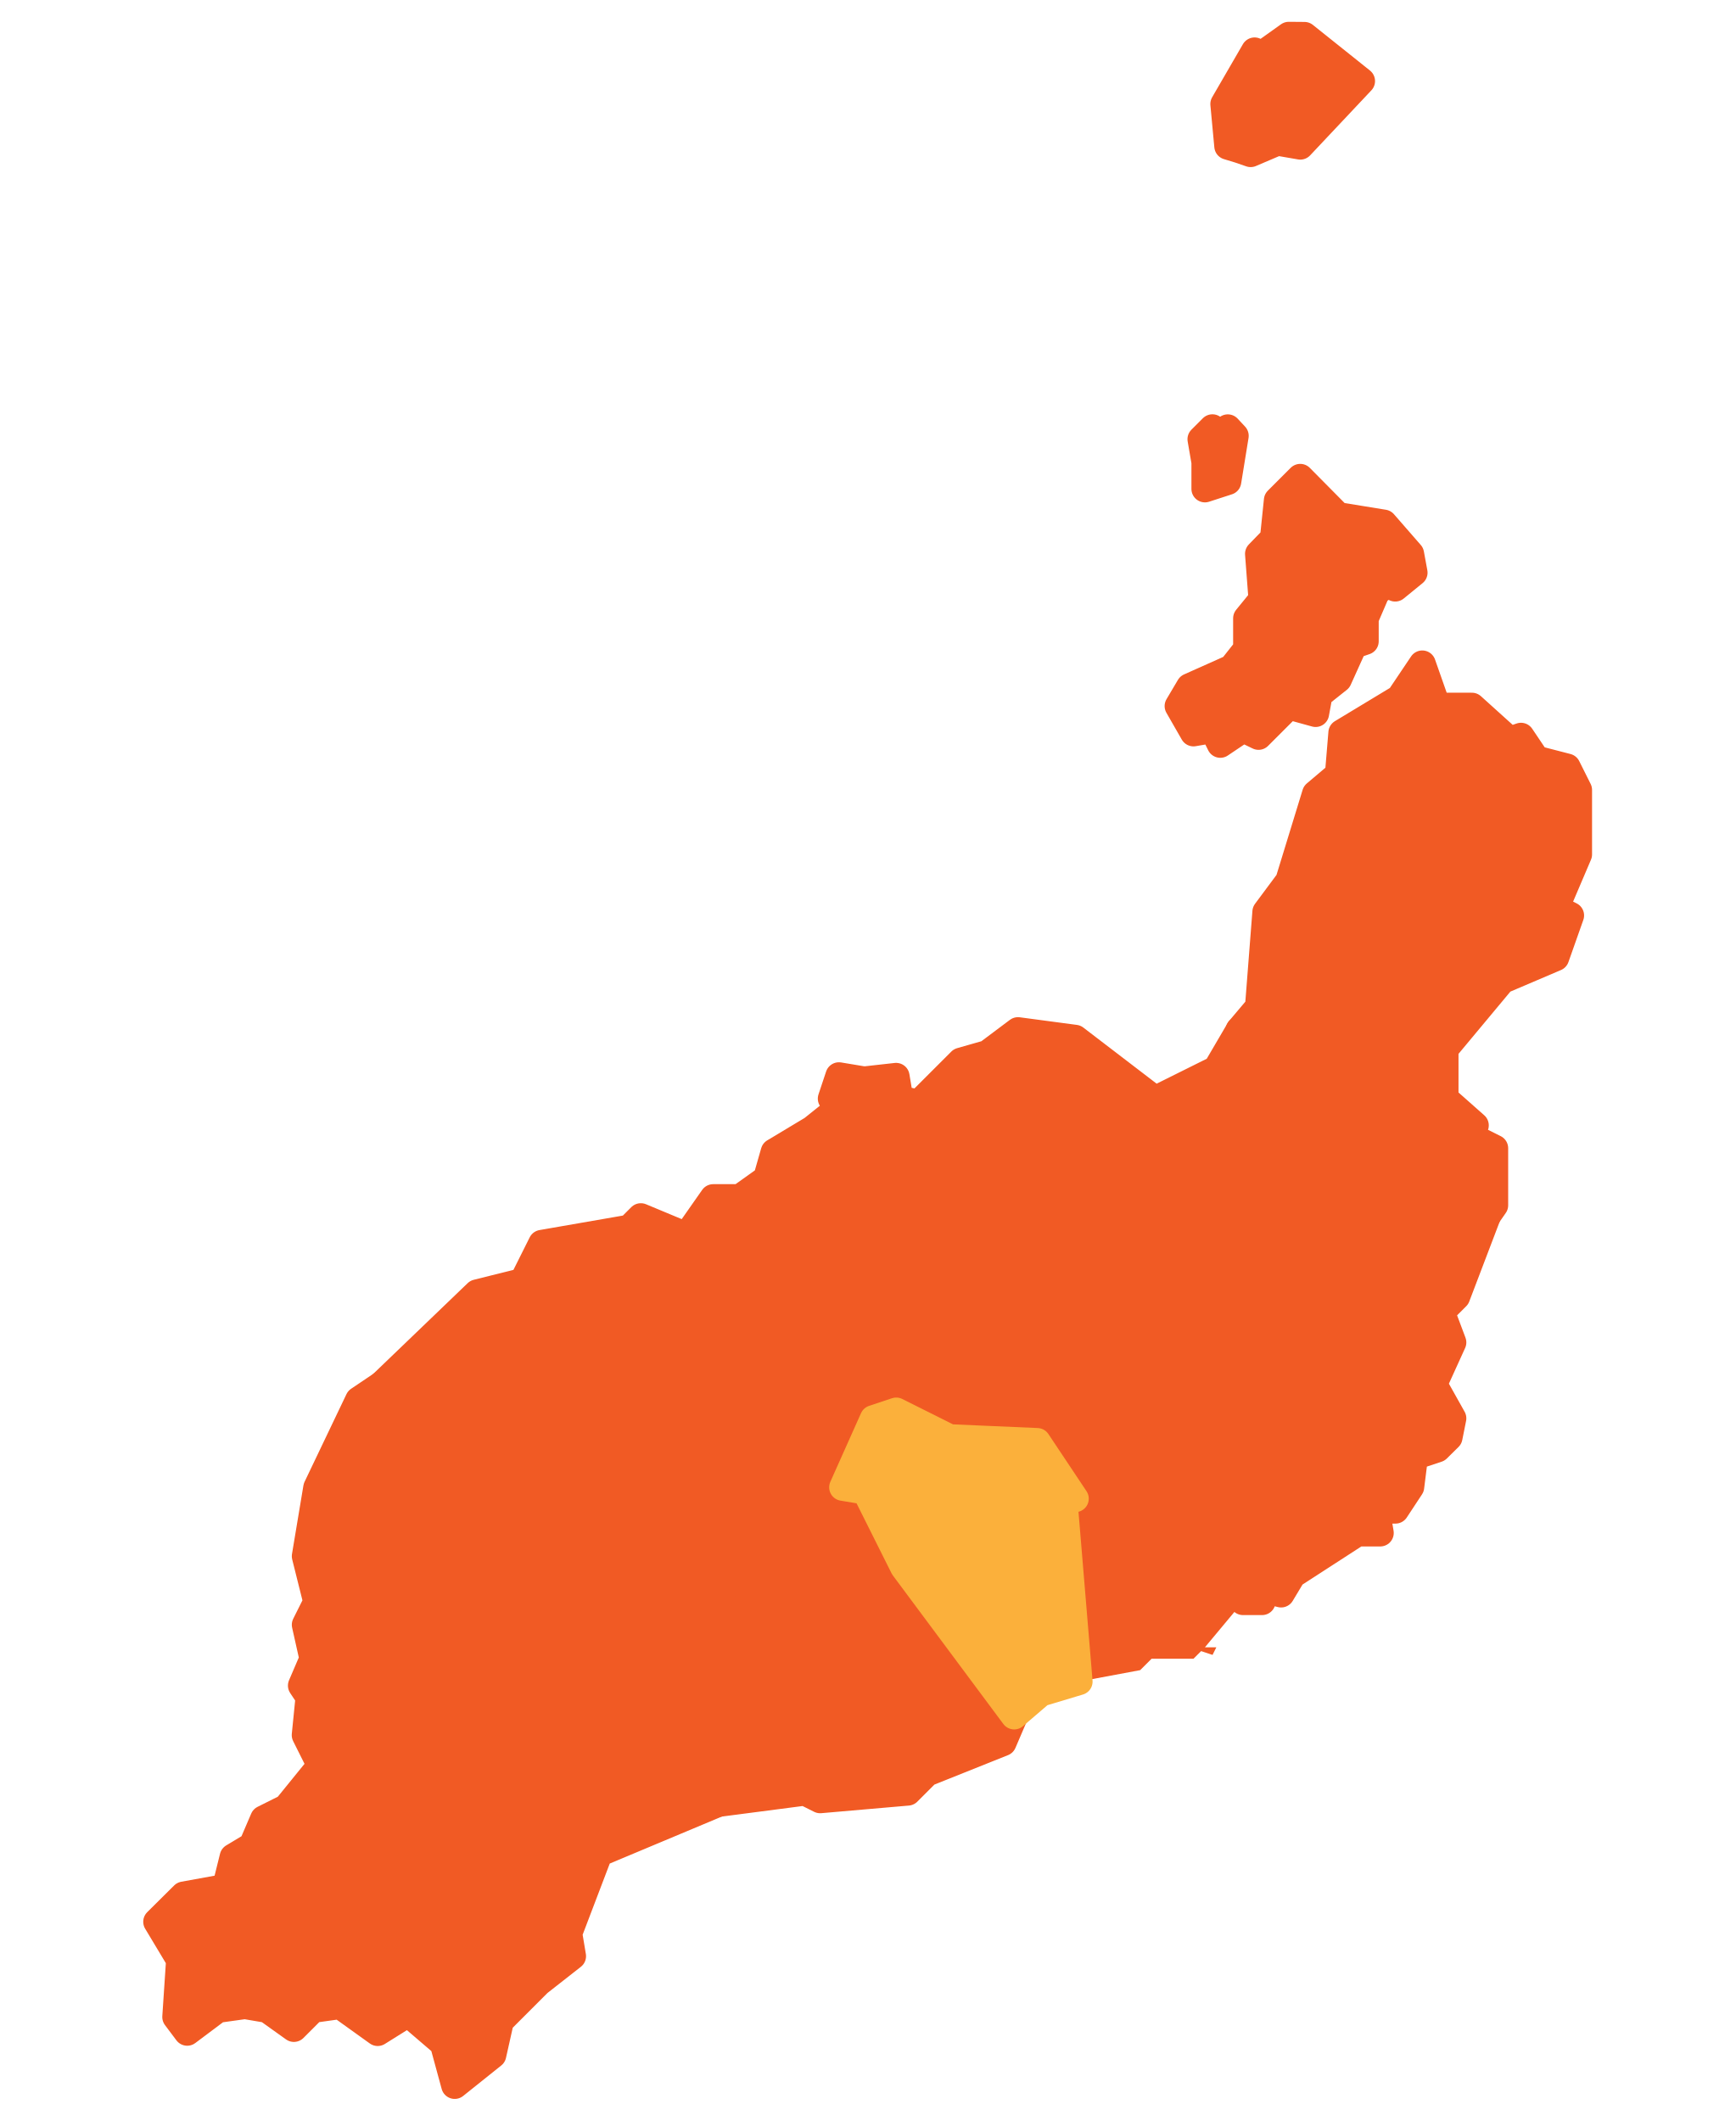
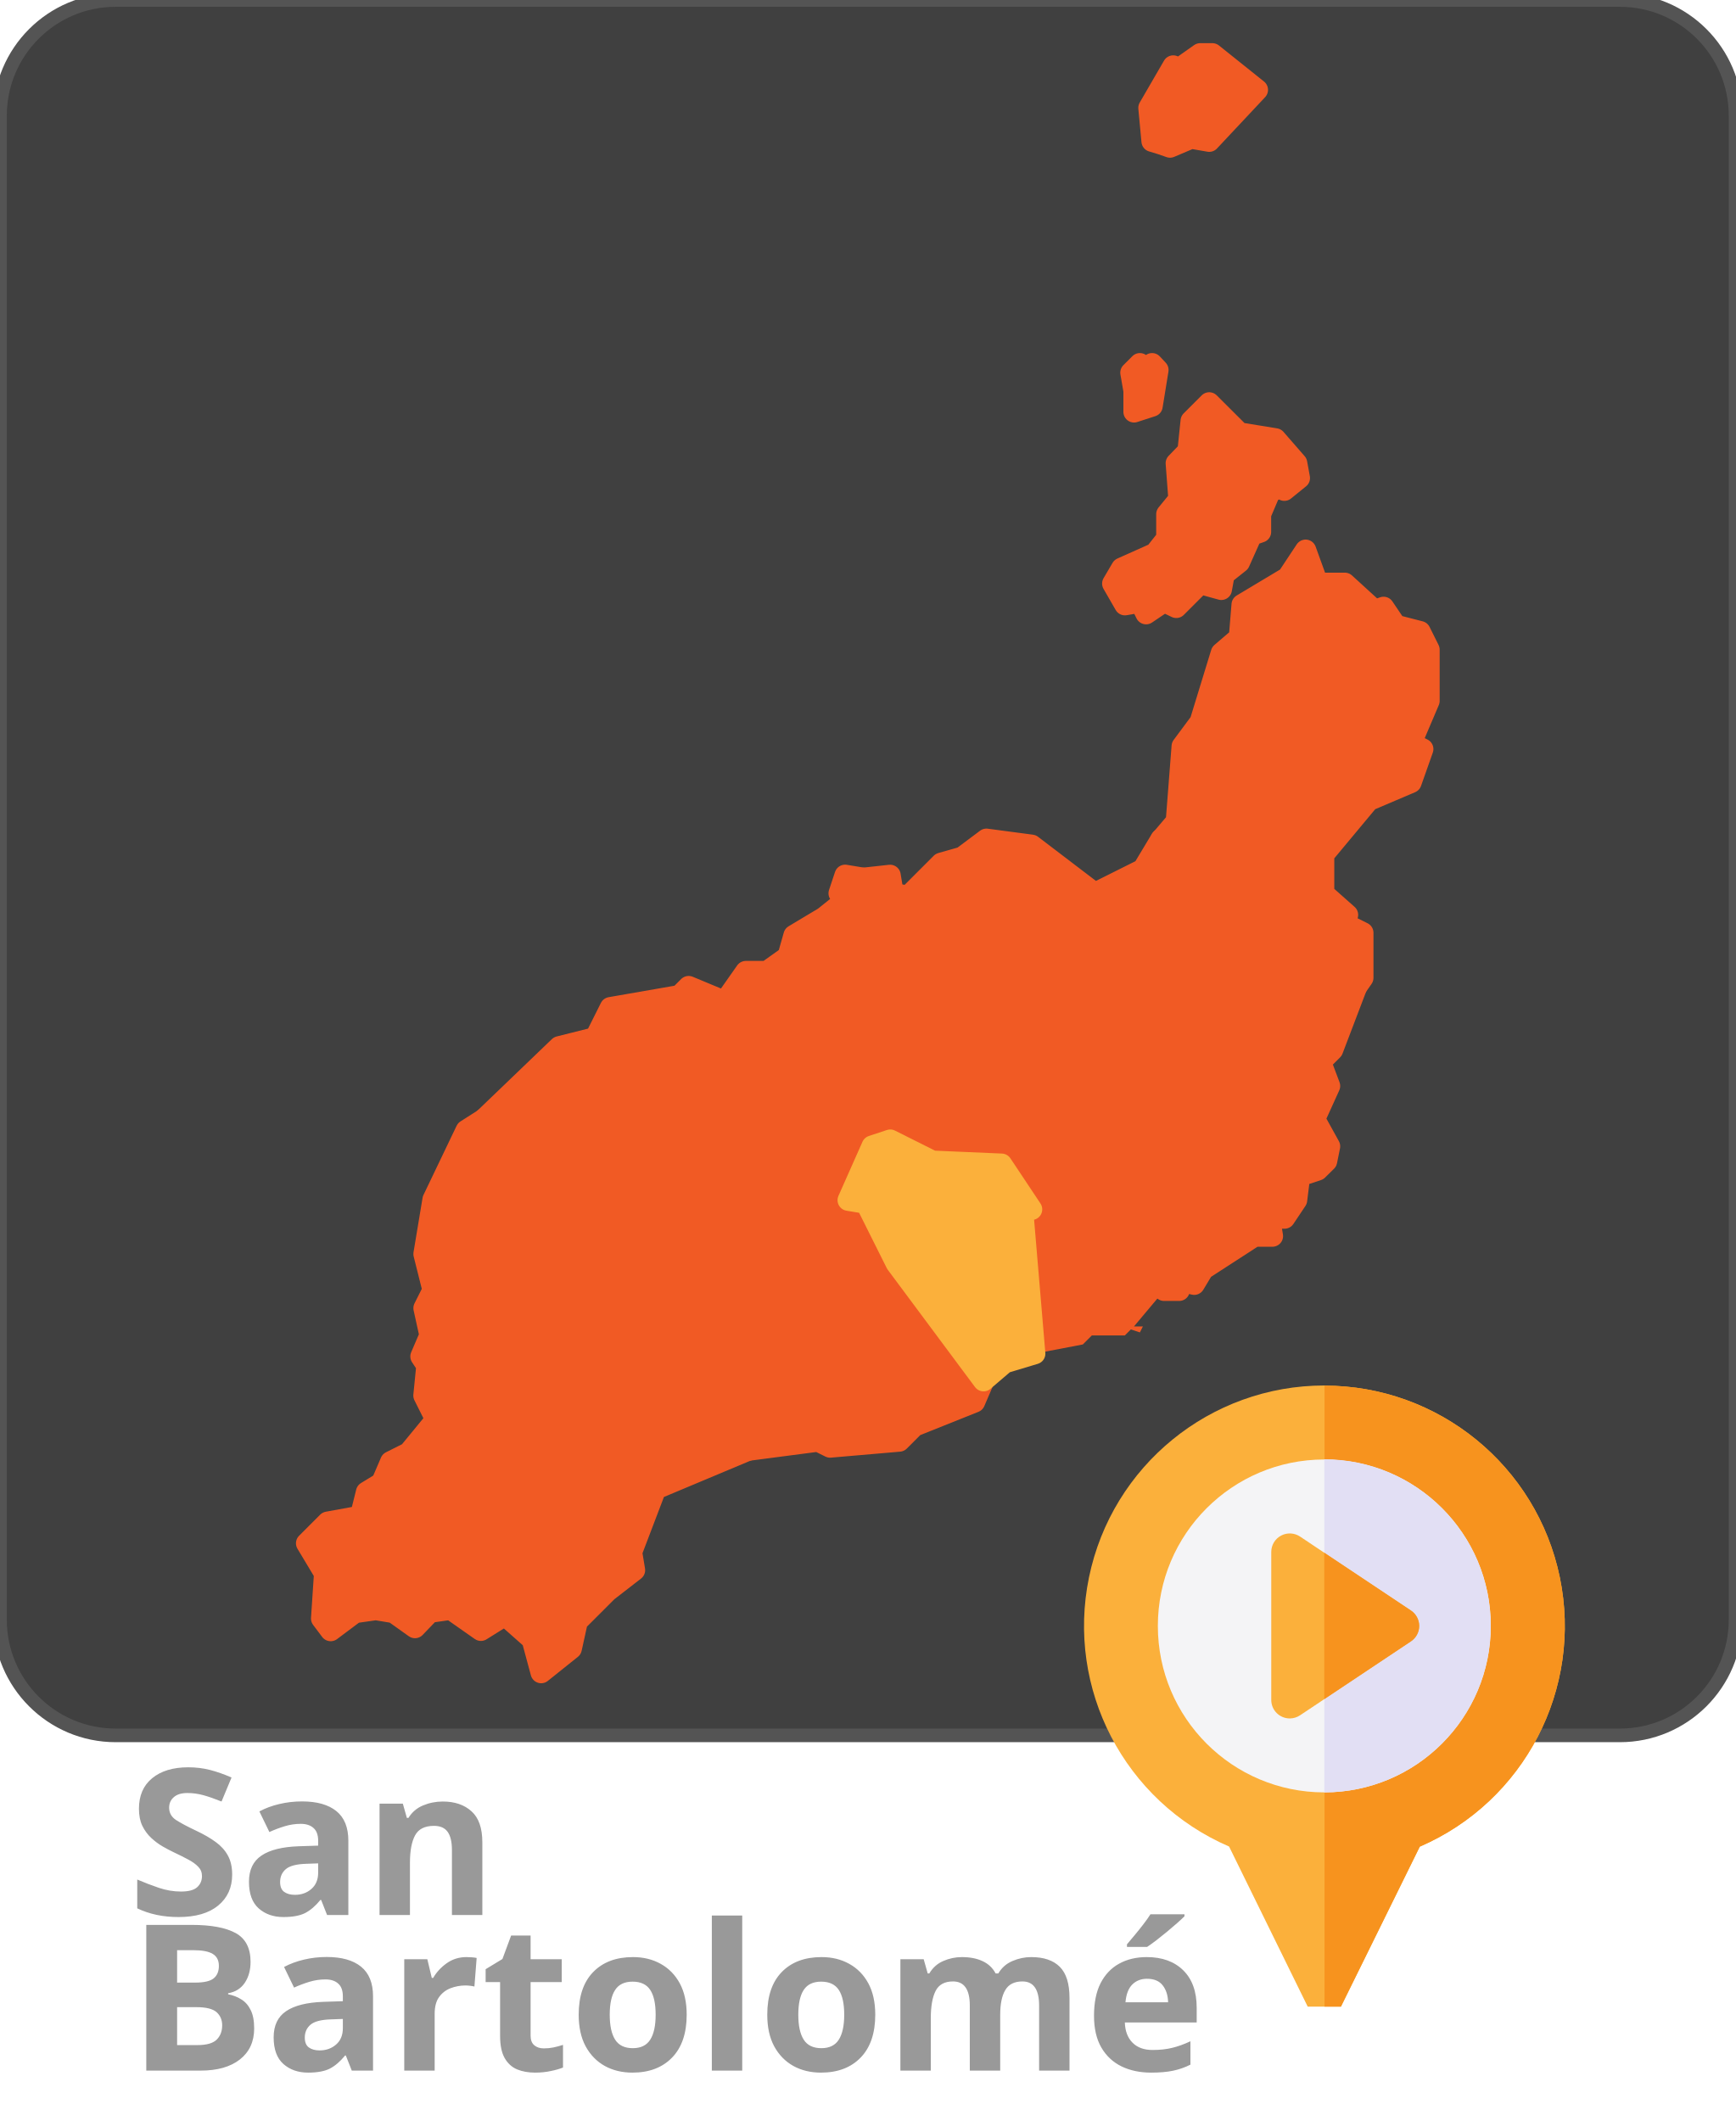
<svg xmlns="http://www.w3.org/2000/svg" id="Municipios_de_la_provincia_de_Santa_Cruz_de_Tenerife" data-name="Municipios de la provincia de Santa Cruz de Tenerife" viewBox="0 0 255.12 311.81">
  <defs>
-     <style>.cls-1,.cls-2{fill:#f15a24;}.cls-2{stroke:#f15a24;}.cls-2,.cls-3{stroke-linejoin:round;stroke-width:3.97px;}.cls-3{fill:#fbb03b;stroke:#fbb03b;}</style>
+     <style>.cls-1{fill:#404040;stroke:#545454;stroke-miterlimit:10;stroke-width:2px;}.cls-2{font-size:30px;fill:#999;font-family:ZillaSlab-SemiBold, Zilla Slab;font-weight:700;}.cls-3,.cls-4{fill:#f15a24;}.cls-4{stroke:#f15a24;}.cls-4,.cls-5{stroke-linejoin:round;stroke-width:3.13px;}.cls-5,.cls-6{fill:#fbb03b;}.cls-5{stroke:#fbb03b;}.cls-7{fill:#f7931e;}.cls-8{fill:#f4f4f6;}.cls-9{fill:#e2dff4;}</style>
  </defs>
-   <path id="Arrecife" class="cls-1" d="M182.72,235.45l-5.6,6.72h1.68l-.56,1.12-1.68-.56-1.12,1.12h-6.16l-1.68,1.68-9,1.68-2.24-26.89h1.68l3.92.56,9.52-2.8.56,2.24,1.12-.56-1.12,5,1.68,4.48,7.28,2.8Z" />
-   <path id="Haría" class="cls-2" d="M189.45,5.19,185.51,8l-1.09-.51-4.52,7.8.58,6.2,1.68.51,1.68.58,3.94-1.68,3.36.58,9-9.56-8.39-6.71Zm-11.23,57.7-1.68,1.68.58,3.36v3.94l3.36-1.09,1.09-6.71-1.09-1.17-1.09,1.17Zm12.91,7.29-3.36,3.36-.58,5.62L185,81.42l.51,6.71-2.26,2.77v4.52l-2.19,2.77-6.2,2.77-1.68,2.84,2.26,3.94,3.36-.58v1.09l.58,1.17,3.36-2.26,2.26,1.09,4.45-4.45,3.94,1.09.51-2.77,2.84-2.26,2.26-5,1.68-.58V90.9L202.36,87,204,85.87l1.09.58,2.77-2.26-.51-2.77-3.94-4.52-6.71-1.09Zm17.94,27.43-3.36,5-8.46,5.11-.51,6.13-3.36,2.84-3.94,12.84-3.36,4.52-1.09,14-2.84,3.36,1.09,7.8,9.56,3.94,7.29,7.29L213,177.19l5.54,1.68,1.17-1.68V168.8l-3.36-1.68.51-1.68-4.45-3.94v-7.29l8.39-10.07,7.88-3.36,2.19-6.2-2.19-1.09,3.36-7.88v-9.48l-1.68-3.36-4.52-1.17-2.26-3.36-1.68.58-5.54-5h-5.11Z" />
-   <path id="Teguise" class="cls-2" d="M182.16,151.42l1.12,7.84,9.52,3.92,7.28,7.28L213,177.19l5.6,1.68-4.48,11.76-2.24,2.24,1.68,4.48-2.8,6.16,2.8,5-.56,2.8L211.29,213l-3.36,1.12-.56,4.48L205.13,222h-2.8l.56,3.36h-3.36L190,231.53l-1.68,2.8-2.24-.56-.56,1.68h-2.8L181,232.09l-7.28-2.8-1.68-4.48,1.12-5-1.12.56-.56-2.24-9.52,2.8-3.92-.56-5.6-8.4-12.88-.56-7.84-3.92-3.36,1.12,4.48-19-1.12-11.2-5-19.61,5-.56.56,3.36,2.8.56,6.16-6.16,3.92-1.12,4.48-3.36,8.4,1.12,11.76,9,9-4.48Z" />
-   <path id="Tías" class="cls-2" d="M107.66,229.85l16.25-11.2,3.36.56,5.6,11.2,16.25,21.85-1.68,3.92-11.2,4.48-2.8,2.8-12.88,1.12-2.24-1.12-12.88,1.68-2.24-23Z" />
-   <path id="Tinajo" class="cls-2" d="M56.12,203.52l14-13.45,6.72-1.68,2.8-5.6,12.88-2.24,1.68-1.68,6.72,2.8,3.92-5.6h3.92l3.92-2.8,1.12-3.92,5.6-3.36,2.8-2.24h2.24l-2.24-2.24,1.12-3.36,3.36.56,5,19.61,1.12,11.2-4.48,19-4.48,10.08-16.25,11.2-23-6.16Z" />
-   <path id="Yaiza" class="cls-2" d="M56.12,203.52l28.57,20.17,23,6.16-4.48,12.33,2.24,23-17.37,7.28-4.48,11.76.56,3.36-5,3.92-5.6,5.6-1.12,5-5.6,4.48-1.68-6.16L60,296l-4.48,2.8L50,294.84,46,295.4l-2.8,2.8-3.92-2.8L36,294.84,32,295.4l-4.48,3.36-1.68-2.24.56-8.4-3.36-5.6L27,278.59l6.16-1.12L34.27,273l2.8-1.68,1.68-3.92,3.36-1.68,5-6.16-2.24-4.48.56-5.6-1.12-1.68L46,243.86l-1.12-5,1.68-3.36-1.68-6.72,1.68-10.08,6.16-12.89Z" />
-   <path id="San_Bartolomé" data-name="San Bartolomé" class="cls-3" d="M128.38,208.56l3.36-1.12,7.84,3.92,12.88.56,5.6,8.4h-1.68l2.24,26.89L153,248.9l-3.92,3.36-16.25-21.85-5.6-11.2-3.36-.56Z" />
+   <rect class="cls-1" width="255.12" height="255.12" rx="17.01" ry="17.01" />
+   <text class="cls-2" transform="translate(18.8 281.53)">San<tspan x="0" y="22.87">Bartolomé</tspan>
+   </text>
+   <path id="Arrecife" class="cls-3" d="M171.12,189.72,166.69,195H168l-.44.88-1.33-.44-.88.88H160.5l-1.33,1.33L152.1,199l-1.77-21.23h1.33l3.1.44,7.52-2.21.44,1.77.88-.44-.88,4,1.33,3.54,5.75,2.21Z" />
+   <path id="Haría" class="cls-4" d="M176.43,7.91l-3.11,2.19-.86-.4-3.57,6.16.46,4.9,1.32.4,1.32.46,3.11-1.32,2.65.46,7.08-7.55-6.62-5.3Zm-8.87,45.56-1.32,1.32.46,2.65v3.11l2.65-.86.86-5.3-.86-.92-.86.92Zm10.19,5.76-2.65,2.65-.46,4.43-1.73,1.79.4,5.3-1.79,2.19v3.57l-1.73,2.19-4.9,2.19-1.32,2.25,1.79,3.11,2.65-.46v.86l.46.92,2.65-1.79,1.79.86,3.51-3.51,3.11.86.4-2.19,2.25-1.79,1.79-4,1.32-.46V75.58l1.32-3.11,1.32-.86.86.46L191,70.28l-.4-2.19-3.11-3.57-5.3-.86Zm14.17,21.66-2.65,4-6.68,4-.4,4.84L179.54,96l-3.11,10.14-2.65,3.57-.86,11.06-2.25,2.65.86,6.16,7.55,3.11,5.76,5.76,10.19,5.3,4.38,1.32.92-1.32v-6.62l-2.65-1.32.4-1.32-3.51-3.11v-5.76l6.62-7.95,6.22-2.65,1.73-4.9-1.73-.86,2.65-6.22V95.51l-1.32-2.65-3.57-.92-1.79-2.65-1.32.46-4.38-4h-4Z" />
+   <path id="Teguise" class="cls-4" d="M170.67,123.37l.88,6.19,7.52,3.1,5.75,5.75L195,143.72l4.42,1.33-3.54,9.29-1.77,1.77,1.33,3.54-2.21,4.87,2.21,4L195,170.7,193.68,172l-2.65.88-.44,3.54-1.77,2.65H186.6l.44,2.65h-2.65l-7.52,4.87-1.33,2.21-1.77-.44-.44,1.33h-2.21l-1.33-2.65L164,184.86l-1.33-3.54.88-4-.88.44-.44-1.77-7.52,2.21-3.1-.44-4.42-6.64-10.17-.44-6.19-3.1-2.65.88,3.54-15-.88-8.85-4-15.48,4-.44.44,2.65,2.21.44,4.87-4.87,3.1-.88,3.54-2.65,6.64.88,9.29,7.08,7.08-3.54Z" />
+   <path id="Tías" class="cls-4" d="M111.84,185.3l12.83-8.85,2.65.44,4.42,8.85L144.58,203l-1.33,3.1-8.85,3.54-2.21,2.21-10.17.88-1.77-.88-10.17,1.33L108.31,195Z" />
+   <path id="Tinajo" class="cls-4" d="M71.15,164.51l11.06-10.62,5.31-1.33,2.21-4.42,10.17-1.77,1.33-1.33,5.31,2.21,3.1-4.42h3.1l3.1-2.21.88-3.1,4.42-2.65,2.21-1.77h1.77l-1.77-1.77.88-2.65,2.65.44,4,15.48.88,8.85-3.54,15-3.54,8-12.83,8.85-18.14-4.87Z" />
+   <path id="Yaiza" class="cls-4" d="M71.15,164.51l22.56,15.93,18.14,4.87L108.31,195l1.77,18.14-13.71,5.75-3.54,9.29.44,2.65-4,3.1-4.42,4.42-.88,4-4.42,3.54L78.23,241l-4-3.54-3.54,2.21-4.42-3.1-3.1.44L61,239.27l-3.1-2.21-2.65-.44-3.1.44-3.54,2.65-1.33-1.77.44-6.64-2.65-4.42,3.1-3.1L53,222.9l.88-3.54L56.11,218l1.33-3.1,2.65-1.33,4-4.87-1.77-3.54.44-4.42-.88-1.33,1.33-3.1-.88-4,1.33-2.65-1.33-5.31,1.33-8,4.87-10.17Z" />
+   <path id="San_Bartolomé" data-name="San Bartolomé" class="cls-5" d="M128.21,168.49l2.65-.88,6.19,3.1,10.17.44,4.42,6.64h-1.33L152.1,199l-4.42,1.33-3.1,2.65-12.83-17.25-4.42-8.85-2.65-.44Z" />
+   <path class="cls-6" d="M194.67,203.68a35.34,35.34,0,0,0-14,67.78L192.23,295h4.88l11.59-23.52a35.34,35.34,0,0,0-14-67.78Z" />
+   <path class="cls-7" d="M197.11,295l11.59-23.52a35.34,35.34,0,0,0-14-67.78V295Z" />
+   <path class="cls-8" d="M194.67,263.5A24.47,24.47,0,1,1,219.14,239,24.5,24.5,0,0,1,194.67,263.5Z" />
+   <path class="cls-9" d="M219.14,239a24.5,24.5,0,0,0-24.47-24.47V263.5A24.5,24.5,0,0,0,219.14,239Z" />
+   <path class="cls-6" d="M189.59,252.63a2.72,2.72,0,0,1-2.72-2.72V228.15a2.72,2.72,0,0,1,4.23-2.26l16.31,10.88a2.72,2.72,0,0,1,0,4.52L191.1,252.17a2.72,2.72,0,0,1-1.51.46Z" />
+   <path class="cls-7" d="M207.41,236.77l-12.75-8.5v21.52l12.75-8.5a2.72,2.72,0,0,0,0-4.52Z" />
</svg>
